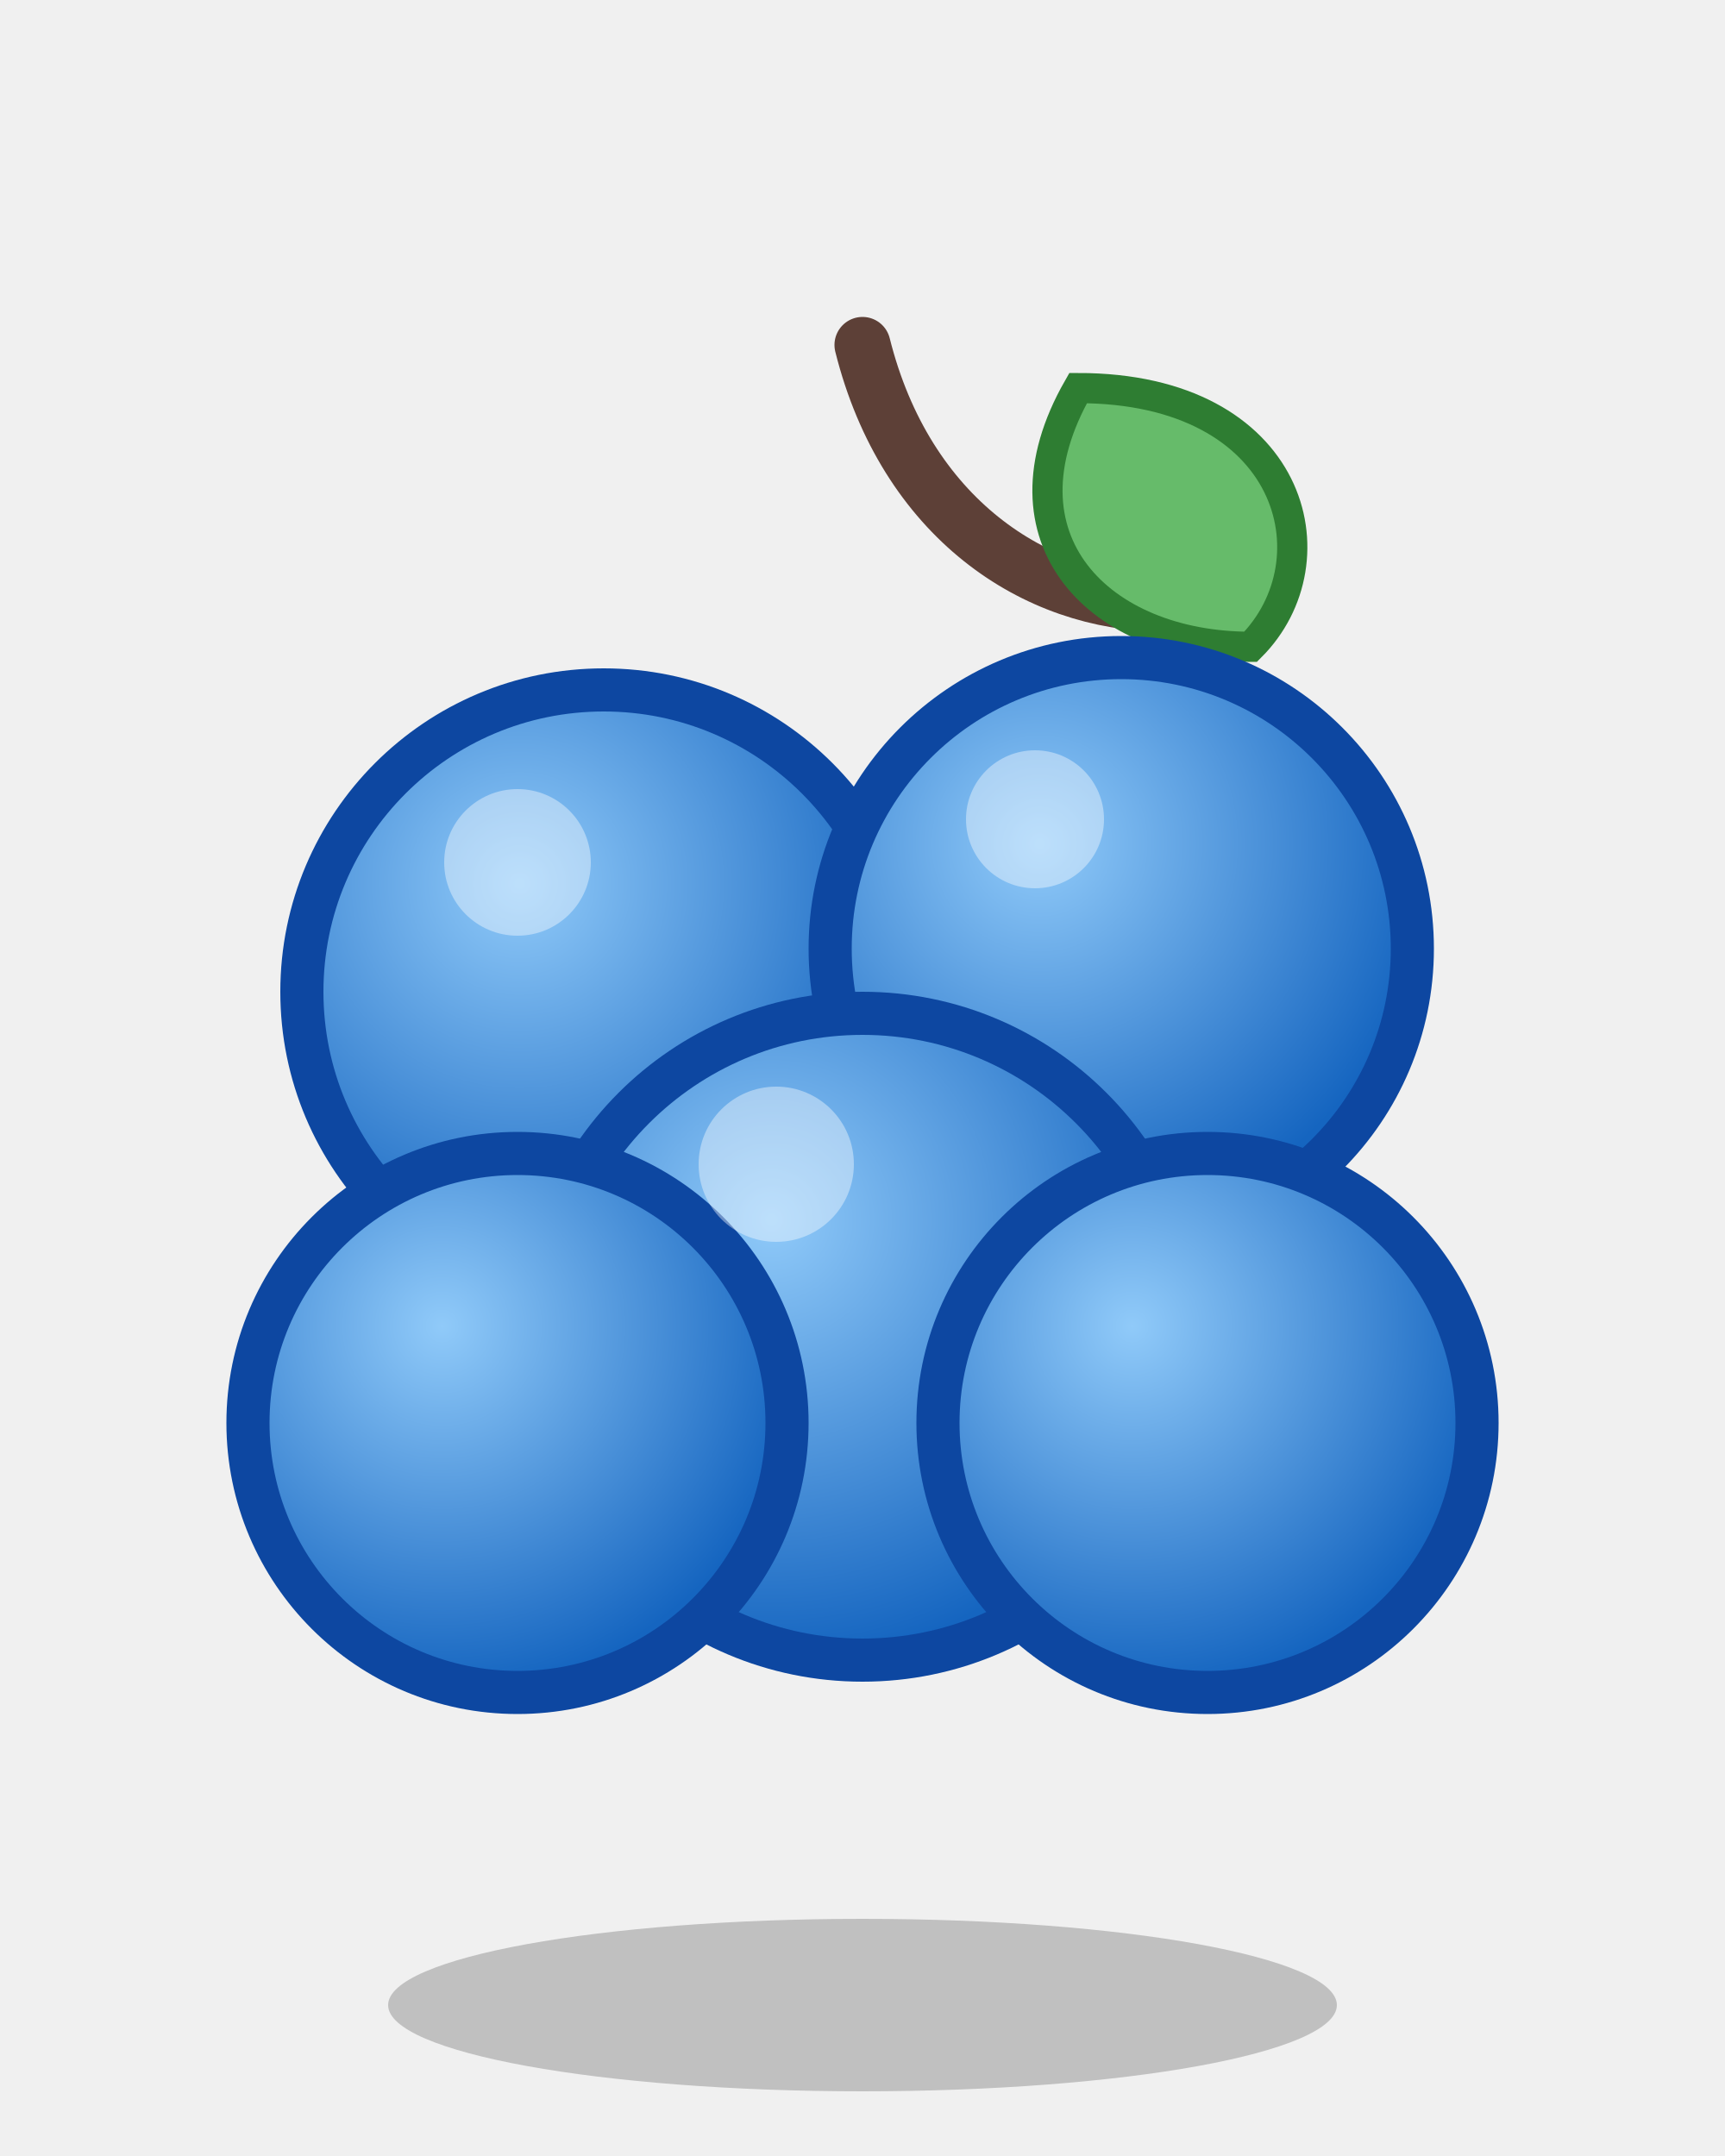
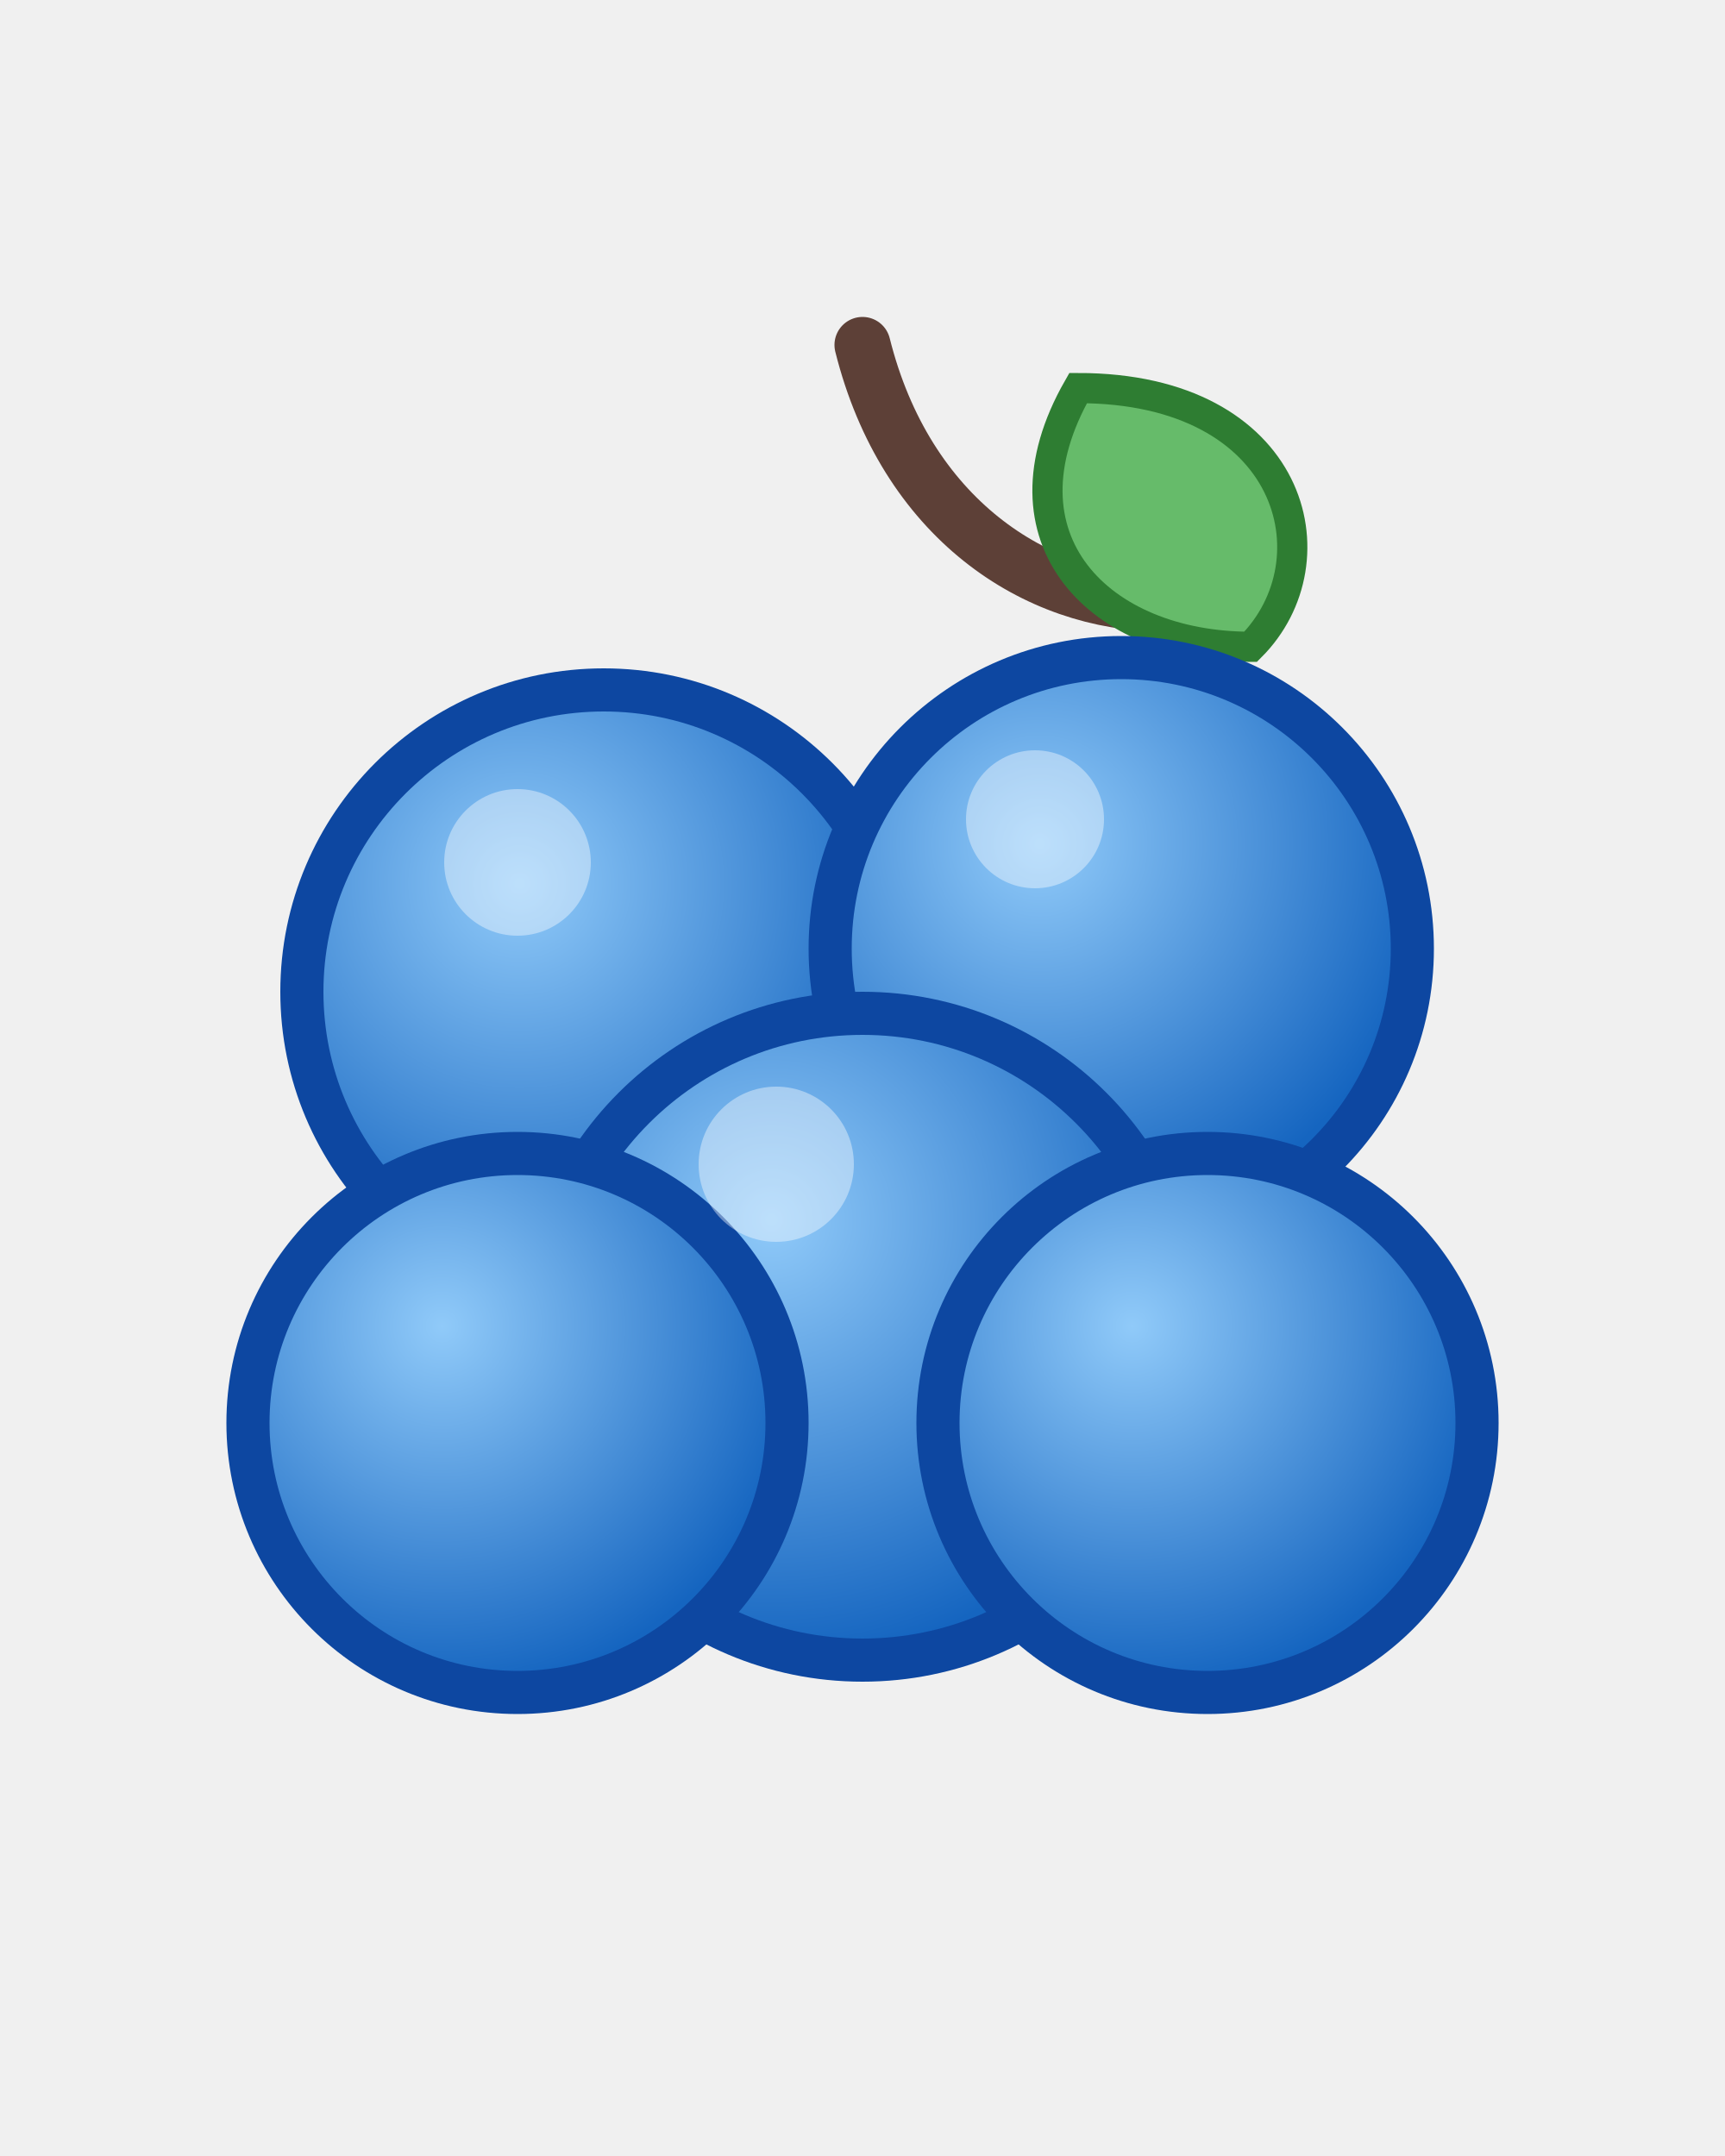
<svg xmlns="http://www.w3.org/2000/svg" viewBox="0 0 80 100">
  <defs>
    <radialGradient id="blueA" cx="36%" cy="32%" r="68%">
      <stop stop-color="#90caf9" />
      <stop offset="1" stop-color="#1565c0" />
    </radialGradient>
  </defs>
-   <ellipse cx="40" cy="93" rx="22" ry="4" fill="#000" opacity=".2" />
  <path d="M40 16c2 8 8 12 14 12" fill="none" stroke="#5d4037" stroke-width="2.6" stroke-linecap="round" />
  <path d="M50 18c10 0 12 8 8 12-7 0-12-5-8-12z" fill="#66bb6a" stroke="#2e7d32" stroke-width="1.4" />
  <circle cx="28" cy="46" r="14" fill="url(#blueA)" stroke="#0d47a1" stroke-width="2" />
  <circle cx="52" cy="44" r="13.5" fill="url(#blueA)" stroke="#0d47a1" stroke-width="2" />
  <circle cx="40" cy="62" r="15" fill="url(#blueA)" stroke="#0d47a1" stroke-width="2" />
  <circle cx="24" cy="66" r="12.5" fill="url(#blueA)" stroke="#0d47a1" stroke-width="2" />
  <circle cx="56" cy="66" r="12.5" fill="url(#blueA)" stroke="#0d47a1" stroke-width="2" />
  <circle cx="24" cy="40" r="3.4" fill="#fff" opacity=".4" />
  <circle cx="48" cy="38" r="3.2" fill="#fff" opacity=".4" />
  <circle cx="36" cy="54" r="3.6" fill="#fff" opacity=".4" />
</svg>
